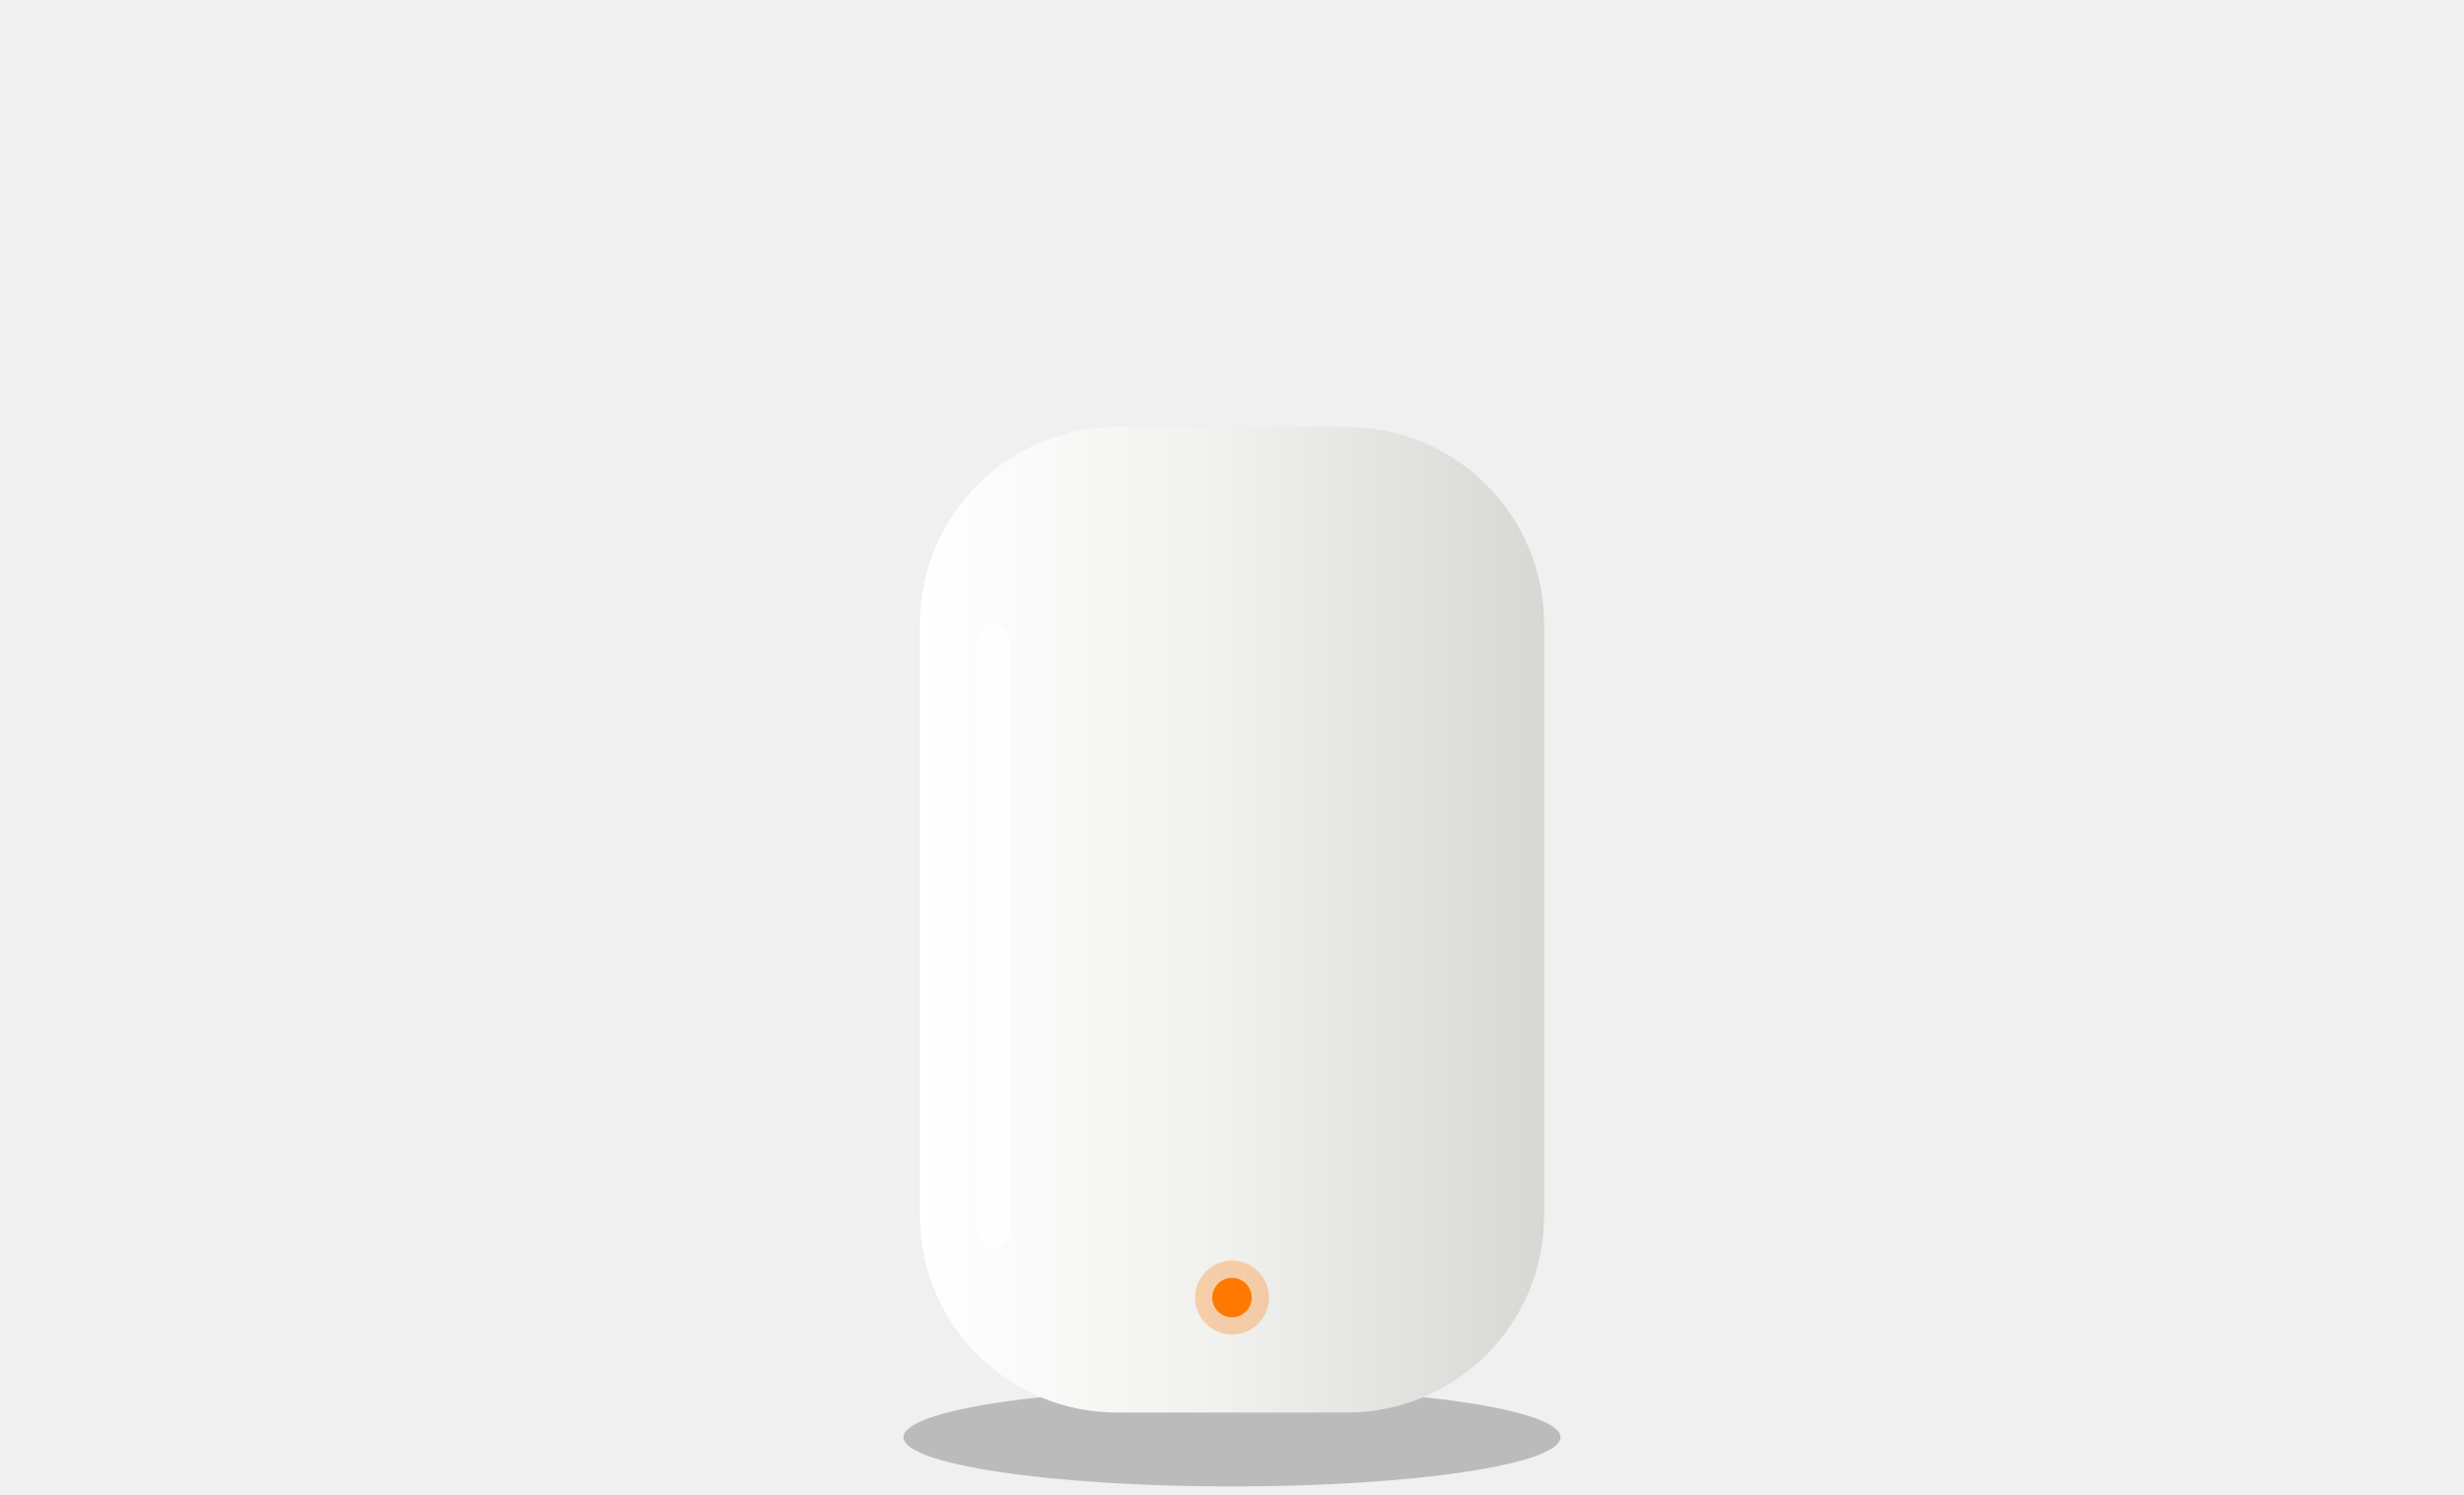
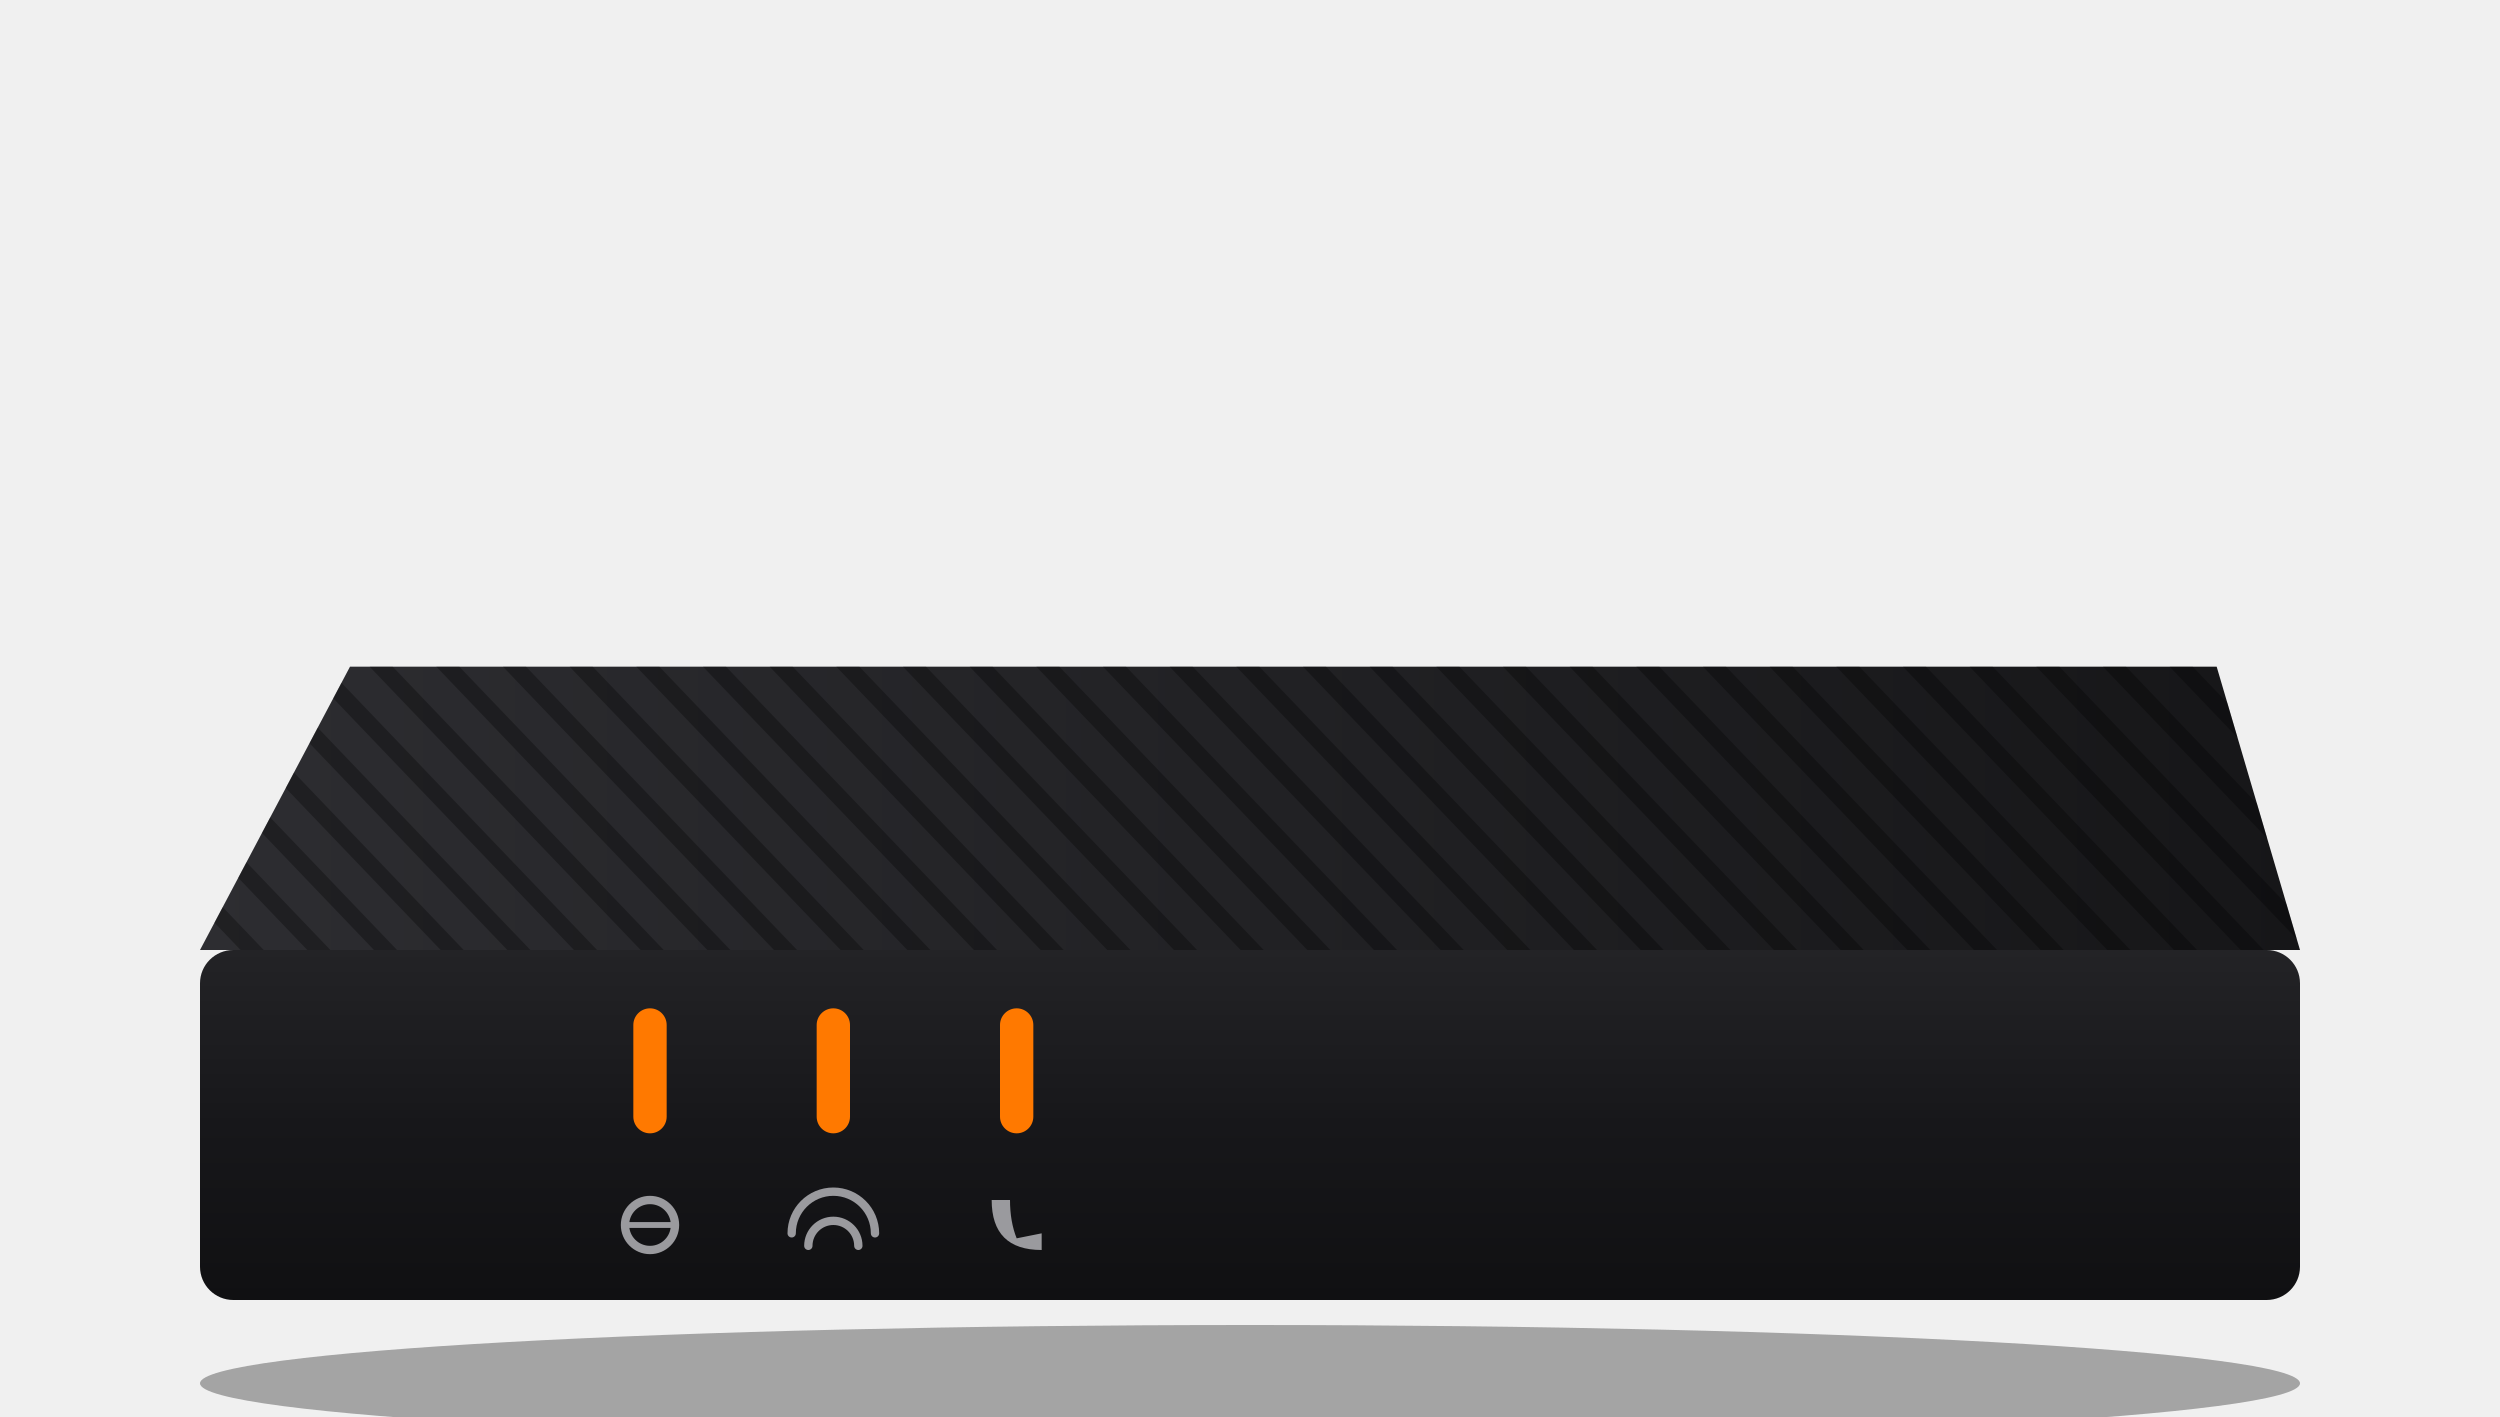
- <svg xmlns="http://www.w3.org/2000/svg" viewBox="0 0 300 182">
+ <svg xmlns="http://www.w3.org/2000/svg" viewBox="0 0 300 170">
  <defs>
-     <linearGradient id="lb5" x1="0" y1="0" x2="1" y2="0">
-       <stop offset="0" stop-color="#ffffff" />
-       <stop offset="0.45" stop-color="#f2f2f0" />
-       <stop offset="1" stop-color="#d7d7d4" />
+     <linearGradient id="lb5t" x1="0" y1="0" x2="1" y2="0">
+       <stop offset="0" stop-color="#2d2d31" />
+       <stop offset="1" stop-color="#161618" />
+     </linearGradient>
+     <linearGradient id="lb5f" x1="0" y1="0" x2="0" y2="1">
+       <stop offset="0" stop-color="#232326" />
+       <stop offset="0.5" stop-color="#17171a" />
+       <stop offset="1" stop-color="#101012" />
    </linearGradient>
  </defs>
-   <ellipse cx="150" cy="175" rx="40" ry="6" opacity=".22" />
-   <rect x="112" y="52" width="76" height="120" rx="24" fill="url(#lb5)" />
-   <rect x="119" y="76" width="4" height="76" rx="2" fill="#fff" opacity=".65" />
-   <circle cx="150" cy="158" r="2.4" fill="#ff7900" />
-   <circle cx="150" cy="158" r="4.5" fill="#ff7900" opacity=".3" />
+   <ellipse cx="150" cy="166" rx="126" ry="7" opacity=".32" />
+   <path d="M42 80 H266 L276 114 H24 Z" fill="url(#lb5t)" />
+   <clipPath id="lb5clip">
+     <path d="M42 80 H266 L276 114 H24 Z" />
+   </clipPath>
+   <g clip-path="url(#lb5clip)">
+     <line x1="-8" y1="74" x2="36" y2="120" stroke="#000" stroke-opacity=".3" stroke-width="2" />
+     <line x1="0" y1="74" x2="44" y2="120" stroke="#000" stroke-opacity=".3" stroke-width="2" />
+     <line x1="8" y1="74" x2="52" y2="120" stroke="#000" stroke-opacity=".3" stroke-width="2" />
+     <line x1="16" y1="74" x2="60" y2="120" stroke="#000" stroke-opacity=".3" stroke-width="2" />
+     <line x1="24" y1="74" x2="68" y2="120" stroke="#000" stroke-opacity=".3" stroke-width="2" />
+     <line x1="32" y1="74" x2="76" y2="120" stroke="#000" stroke-opacity=".3" stroke-width="2" />
+     <line x1="40" y1="74" x2="84" y2="120" stroke="#000" stroke-opacity=".3" stroke-width="2" />
+     <line x1="48" y1="74" x2="92" y2="120" stroke="#000" stroke-opacity=".3" stroke-width="2" />
+     <line x1="56" y1="74" x2="100" y2="120" stroke="#000" stroke-opacity=".3" stroke-width="2" />
+     <line x1="64" y1="74" x2="108" y2="120" stroke="#000" stroke-opacity=".3" stroke-width="2" />
+     <line x1="72" y1="74" x2="116" y2="120" stroke="#000" stroke-opacity=".3" stroke-width="2" />
+     <line x1="80" y1="74" x2="124" y2="120" stroke="#000" stroke-opacity=".3" stroke-width="2" />
+     <line x1="88" y1="74" x2="132" y2="120" stroke="#000" stroke-opacity=".3" stroke-width="2" />
+     <line x1="96" y1="74" x2="140" y2="120" stroke="#000" stroke-opacity=".3" stroke-width="2" />
+     <line x1="104" y1="74" x2="148" y2="120" stroke="#000" stroke-opacity=".3" stroke-width="2" />
+     <line x1="112" y1="74" x2="156" y2="120" stroke="#000" stroke-opacity=".3" stroke-width="2" />
+     <line x1="120" y1="74" x2="164" y2="120" stroke="#000" stroke-opacity=".3" stroke-width="2" />
+     <line x1="128" y1="74" x2="172" y2="120" stroke="#000" stroke-opacity=".3" stroke-width="2" />
+     <line x1="136" y1="74" x2="180" y2="120" stroke="#000" stroke-opacity=".3" stroke-width="2" />
+     <line x1="144" y1="74" x2="188" y2="120" stroke="#000" stroke-opacity=".3" stroke-width="2" />
+     <line x1="152" y1="74" x2="196" y2="120" stroke="#000" stroke-opacity=".3" stroke-width="2" />
+     <line x1="160" y1="74" x2="204" y2="120" stroke="#000" stroke-opacity=".3" stroke-width="2" />
+     <line x1="168" y1="74" x2="212" y2="120" stroke="#000" stroke-opacity=".3" stroke-width="2" />
+     <line x1="176" y1="74" x2="220" y2="120" stroke="#000" stroke-opacity=".3" stroke-width="2" />
+     <line x1="184" y1="74" x2="228" y2="120" stroke="#000" stroke-opacity=".3" stroke-width="2" />
+     <line x1="192" y1="74" x2="236" y2="120" stroke="#000" stroke-opacity=".3" stroke-width="2" />
+     <line x1="200" y1="74" x2="244" y2="120" stroke="#000" stroke-opacity=".3" stroke-width="2" />
+     <line x1="208" y1="74" x2="252" y2="120" stroke="#000" stroke-opacity=".3" stroke-width="2" />
+     <line x1="216" y1="74" x2="260" y2="120" stroke="#000" stroke-opacity=".3" stroke-width="2" />
+     <line x1="224" y1="74" x2="268" y2="120" stroke="#000" stroke-opacity=".3" stroke-width="2" />
+     <line x1="232" y1="74" x2="276" y2="120" stroke="#000" stroke-opacity=".3" stroke-width="2" />
+     <line x1="240" y1="74" x2="284" y2="120" stroke="#000" stroke-opacity=".3" stroke-width="2" />
+     <line x1="248" y1="74" x2="292" y2="120" stroke="#000" stroke-opacity=".3" stroke-width="2" />
+     <line x1="256" y1="74" x2="300" y2="120" stroke="#000" stroke-opacity=".3" stroke-width="2" />
+     <line x1="264" y1="74" x2="308" y2="120" stroke="#000" stroke-opacity=".3" stroke-width="2" />
+     <line x1="272" y1="74" x2="316" y2="120" stroke="#000" stroke-opacity=".3" stroke-width="2" />
+     <line x1="280" y1="74" x2="324" y2="120" stroke="#000" stroke-opacity=".3" stroke-width="2" />
+     <line x1="288" y1="74" x2="332" y2="120" stroke="#000" stroke-opacity=".3" stroke-width="2" />
+     <line x1="296" y1="74" x2="340" y2="120" stroke="#000" stroke-opacity=".3" stroke-width="2" />
+     <line x1="304" y1="74" x2="348" y2="120" stroke="#000" stroke-opacity=".3" stroke-width="2" />
+     <line x1="312" y1="74" x2="356" y2="120" stroke="#000" stroke-opacity=".3" stroke-width="2" />
+     <line x1="320" y1="74" x2="364" y2="120" stroke="#000" stroke-opacity=".3" stroke-width="2" />
+     <line x1="328" y1="74" x2="372" y2="120" stroke="#000" stroke-opacity=".3" stroke-width="2" />
+     <line x1="336" y1="74" x2="380" y2="120" stroke="#000" stroke-opacity=".3" stroke-width="2" />
+   </g>
+   <rect x="24" y="114" width="252" height="42" rx="4" fill="url(#lb5f)" />
+   <rect x="76" y="121" width="4" height="15" rx="2" fill="#ff7900" />
+   <rect x="98" y="121" width="4" height="15" rx="2" fill="#ff7900" />
+   <rect x="120" y="121" width="4" height="15" rx="2" fill="#ff7900" />
+   <circle cx="78" cy="147" r="3" fill="none" stroke="#9a9a9e" stroke-width="1" />
+   <line x1="75" y1="147" x2="81" y2="147" stroke="#9a9a9e" stroke-width=".7" />
+   <path d="M95 148 a5 5 0 0 1 10 0 M97 149.5 a3 3 0 0 1 6 0" fill="none" stroke="#9a9a9e" stroke-width="1" stroke-linecap="round" />
+   <path d="M119 144 q0 6 6 6 l0 -2 -3 .6 q-.8 -2 -.8 -4.6 z" fill="#9a9a9e" />
</svg>
